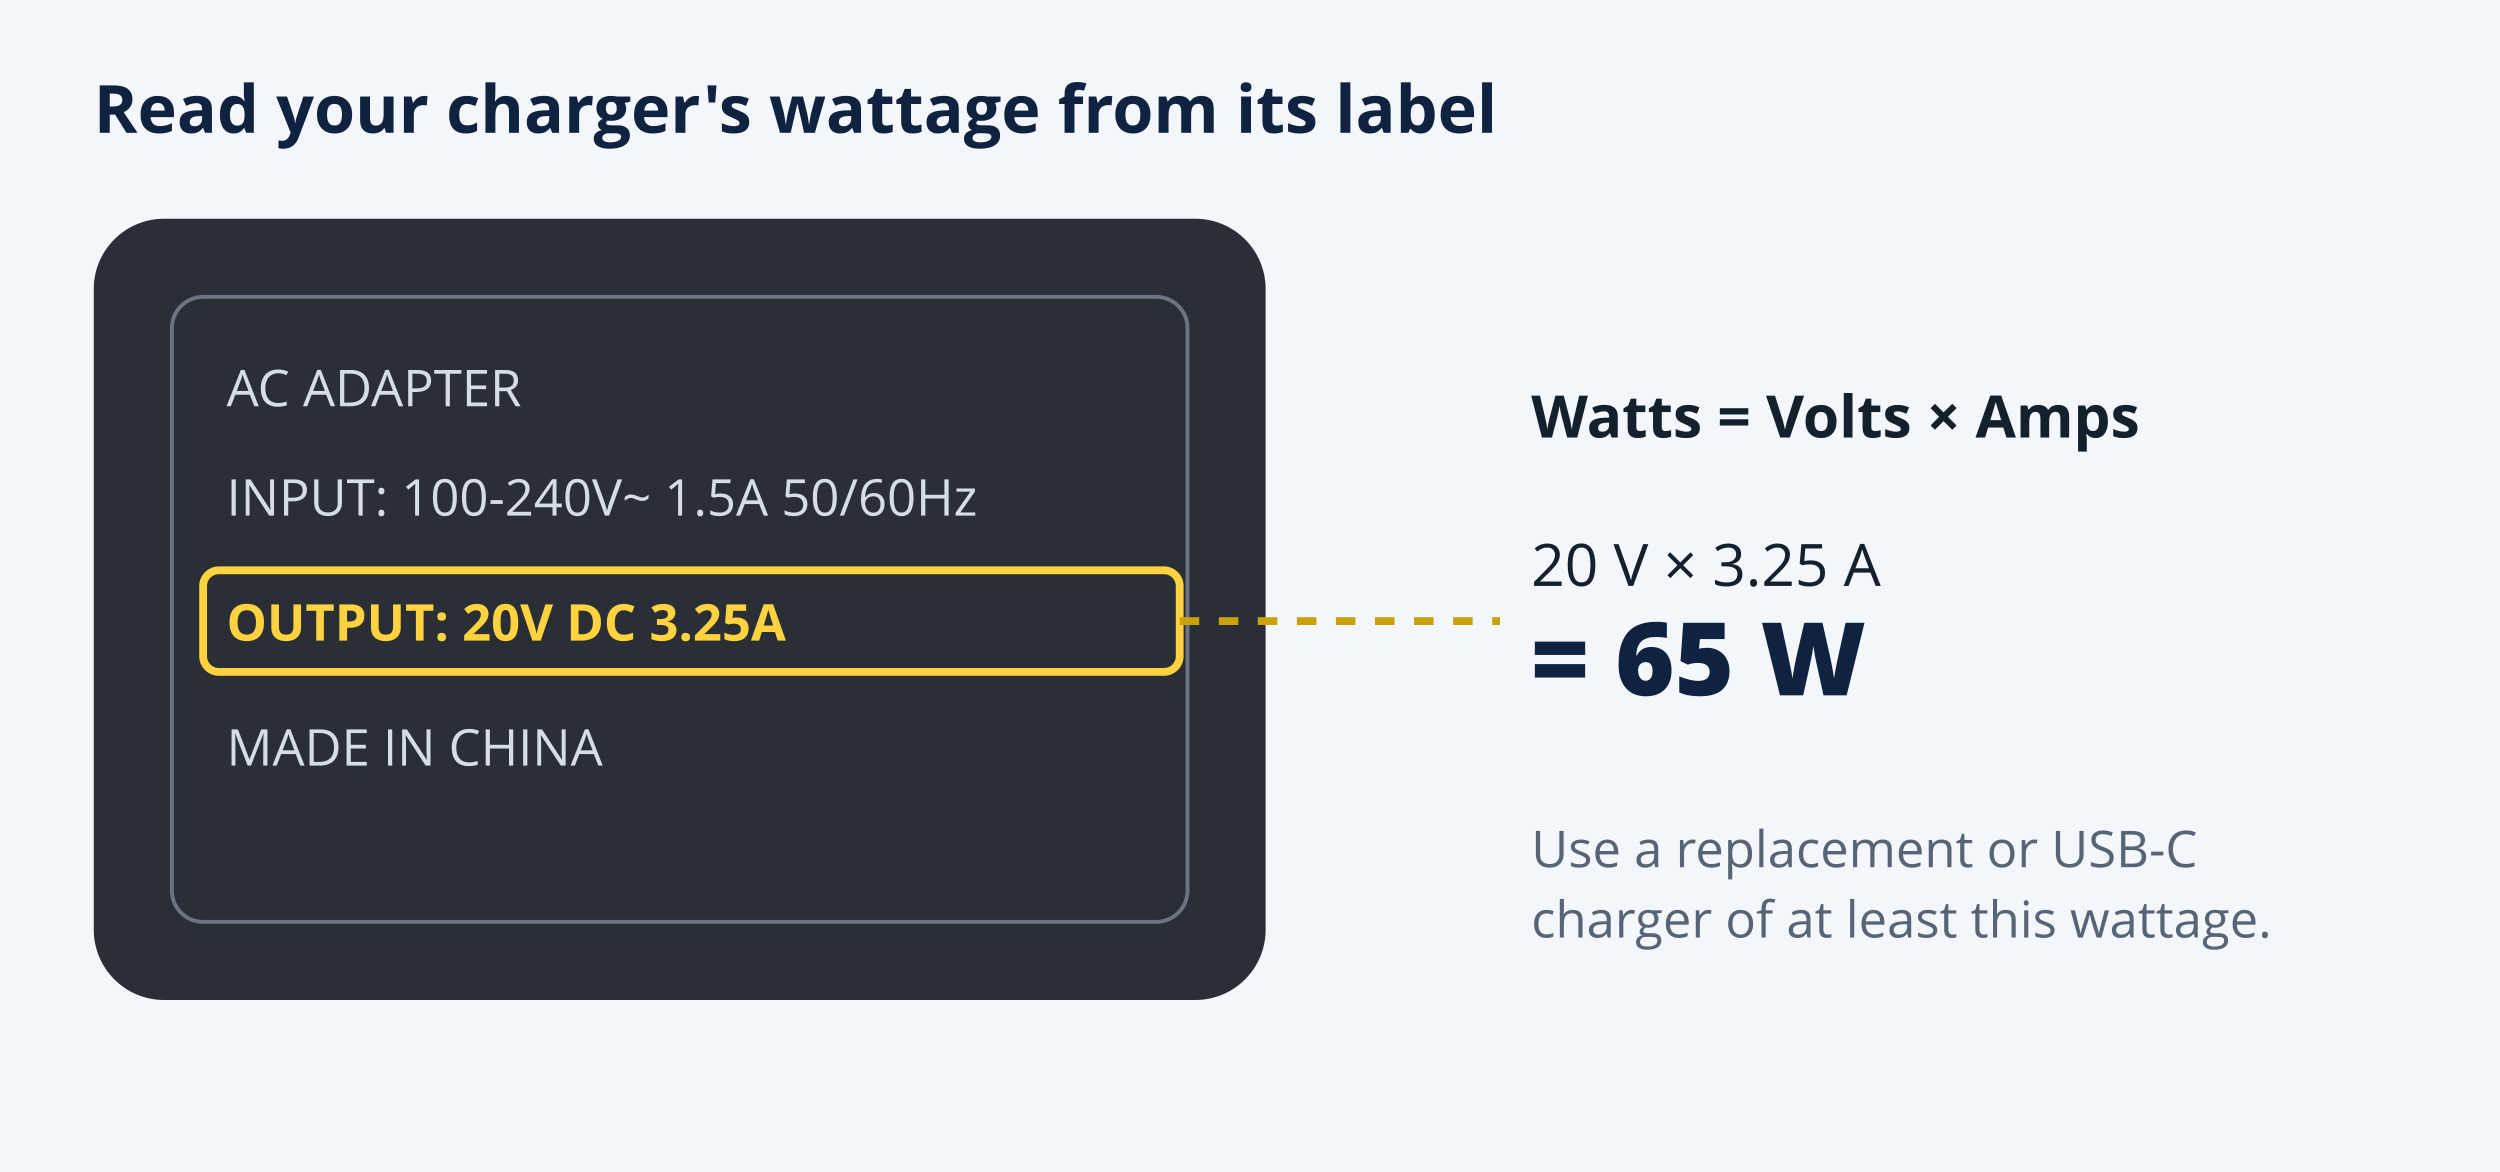
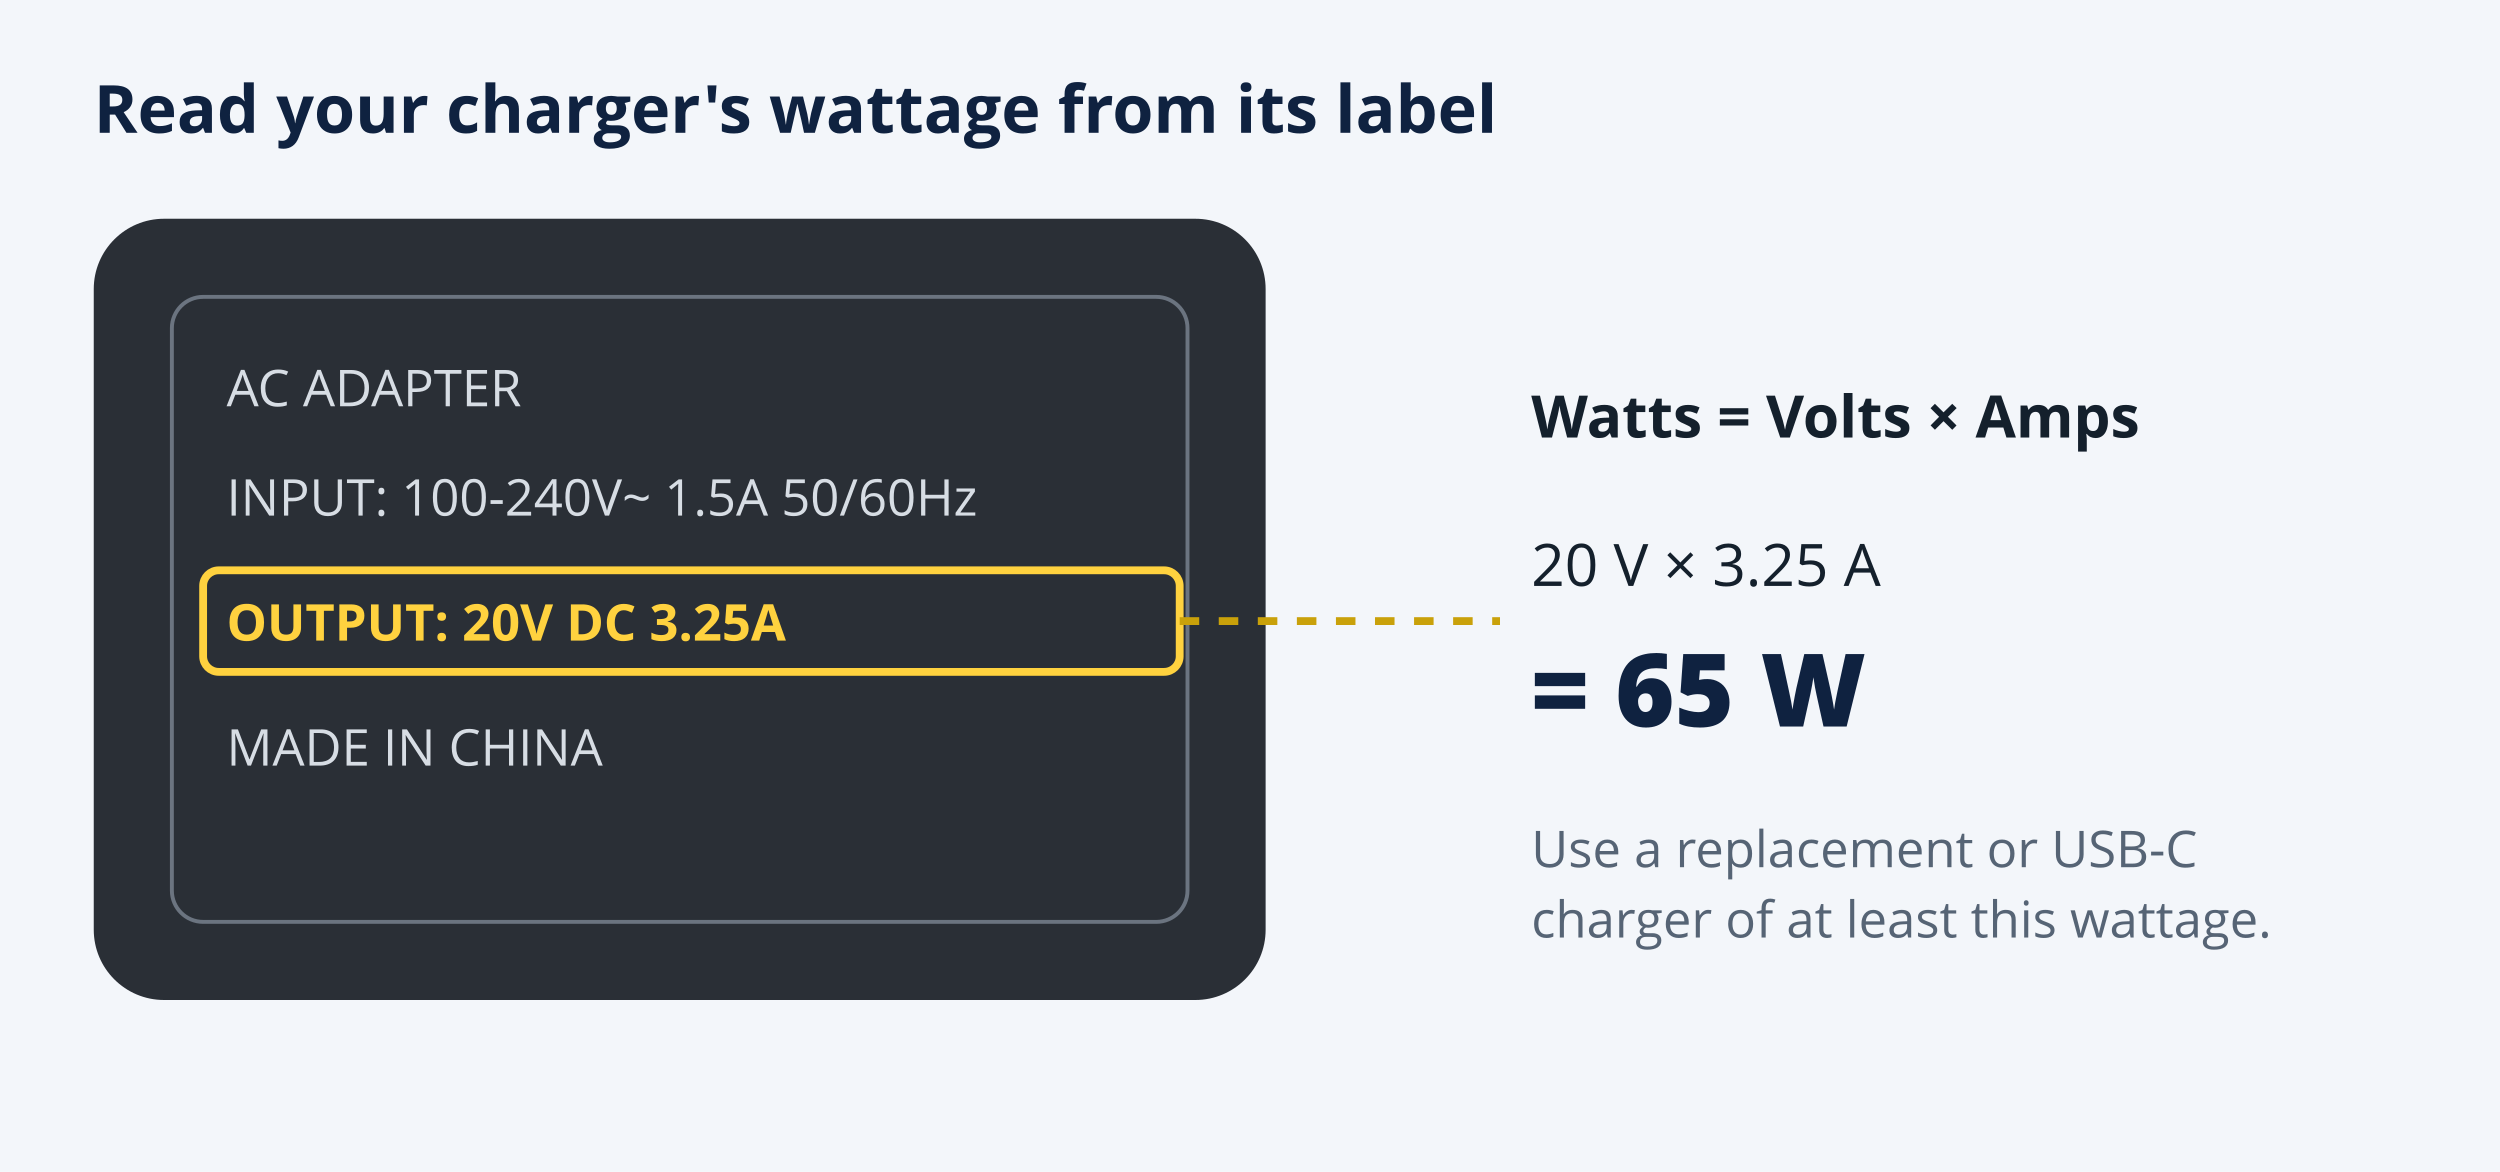
<svg xmlns="http://www.w3.org/2000/svg" viewBox="0 0 640 300" font-family="Open Sans, Arial, sans-serif">
  <rect width="640" height="300" fill="#f3f6fa" />
  <text x="24" y="34" font-size="17" font-weight="700" fill="#0f2240">Read your charger's wattage from its label</text>
  <rect x="24" y="56" width="300" height="200" rx="18" fill="#2a2f36" />
  <rect x="44" y="76" width="260" height="160" rx="8" fill="none" stroke="#6b7480" />
  <g font-family="Open Sans, Arial, sans-serif" font-size="13" fill="#d7dde4">
    <text x="58" y="104">AC ADAPTER</text>
    <text x="58" y="132">INPUT: 100-240V~ 1.5A 50/60Hz</text>
    <text x="58" y="164" fill="#ffd23f" font-weight="700">OUTPUT: 20V DC 3.25A</text>
    <text x="58" y="196">MADE IN CHINA</text>
  </g>
  <rect x="52" y="146" width="250" height="26" rx="4" fill="none" stroke="#ffd23f" stroke-width="2" />
  <path d="M302 159H384" stroke="#c9a10a" stroke-width="2" stroke-dasharray="5 5" />
  <g font-size="15" fill="#14202c">
    <text x="392" y="112" font-weight="700">Watts = Volts × Amps</text>
    <text x="392" y="150">20 V × 3.25 A</text>
-     <text x="392" y="178" font-size="26" font-weight="800" fill="#0f2240">= 65 W</text>
+     <text x="392" y="186" font-size="26" font-weight="800" fill="#0f2240">= 65 W</text>
    <text x="392" y="222" font-size="13" fill="#566475">Use a replacement or USB-C</text>
    <text x="392" y="240" font-size="13" fill="#566475">charger of at least this wattage.</text>
  </g>
</svg>
